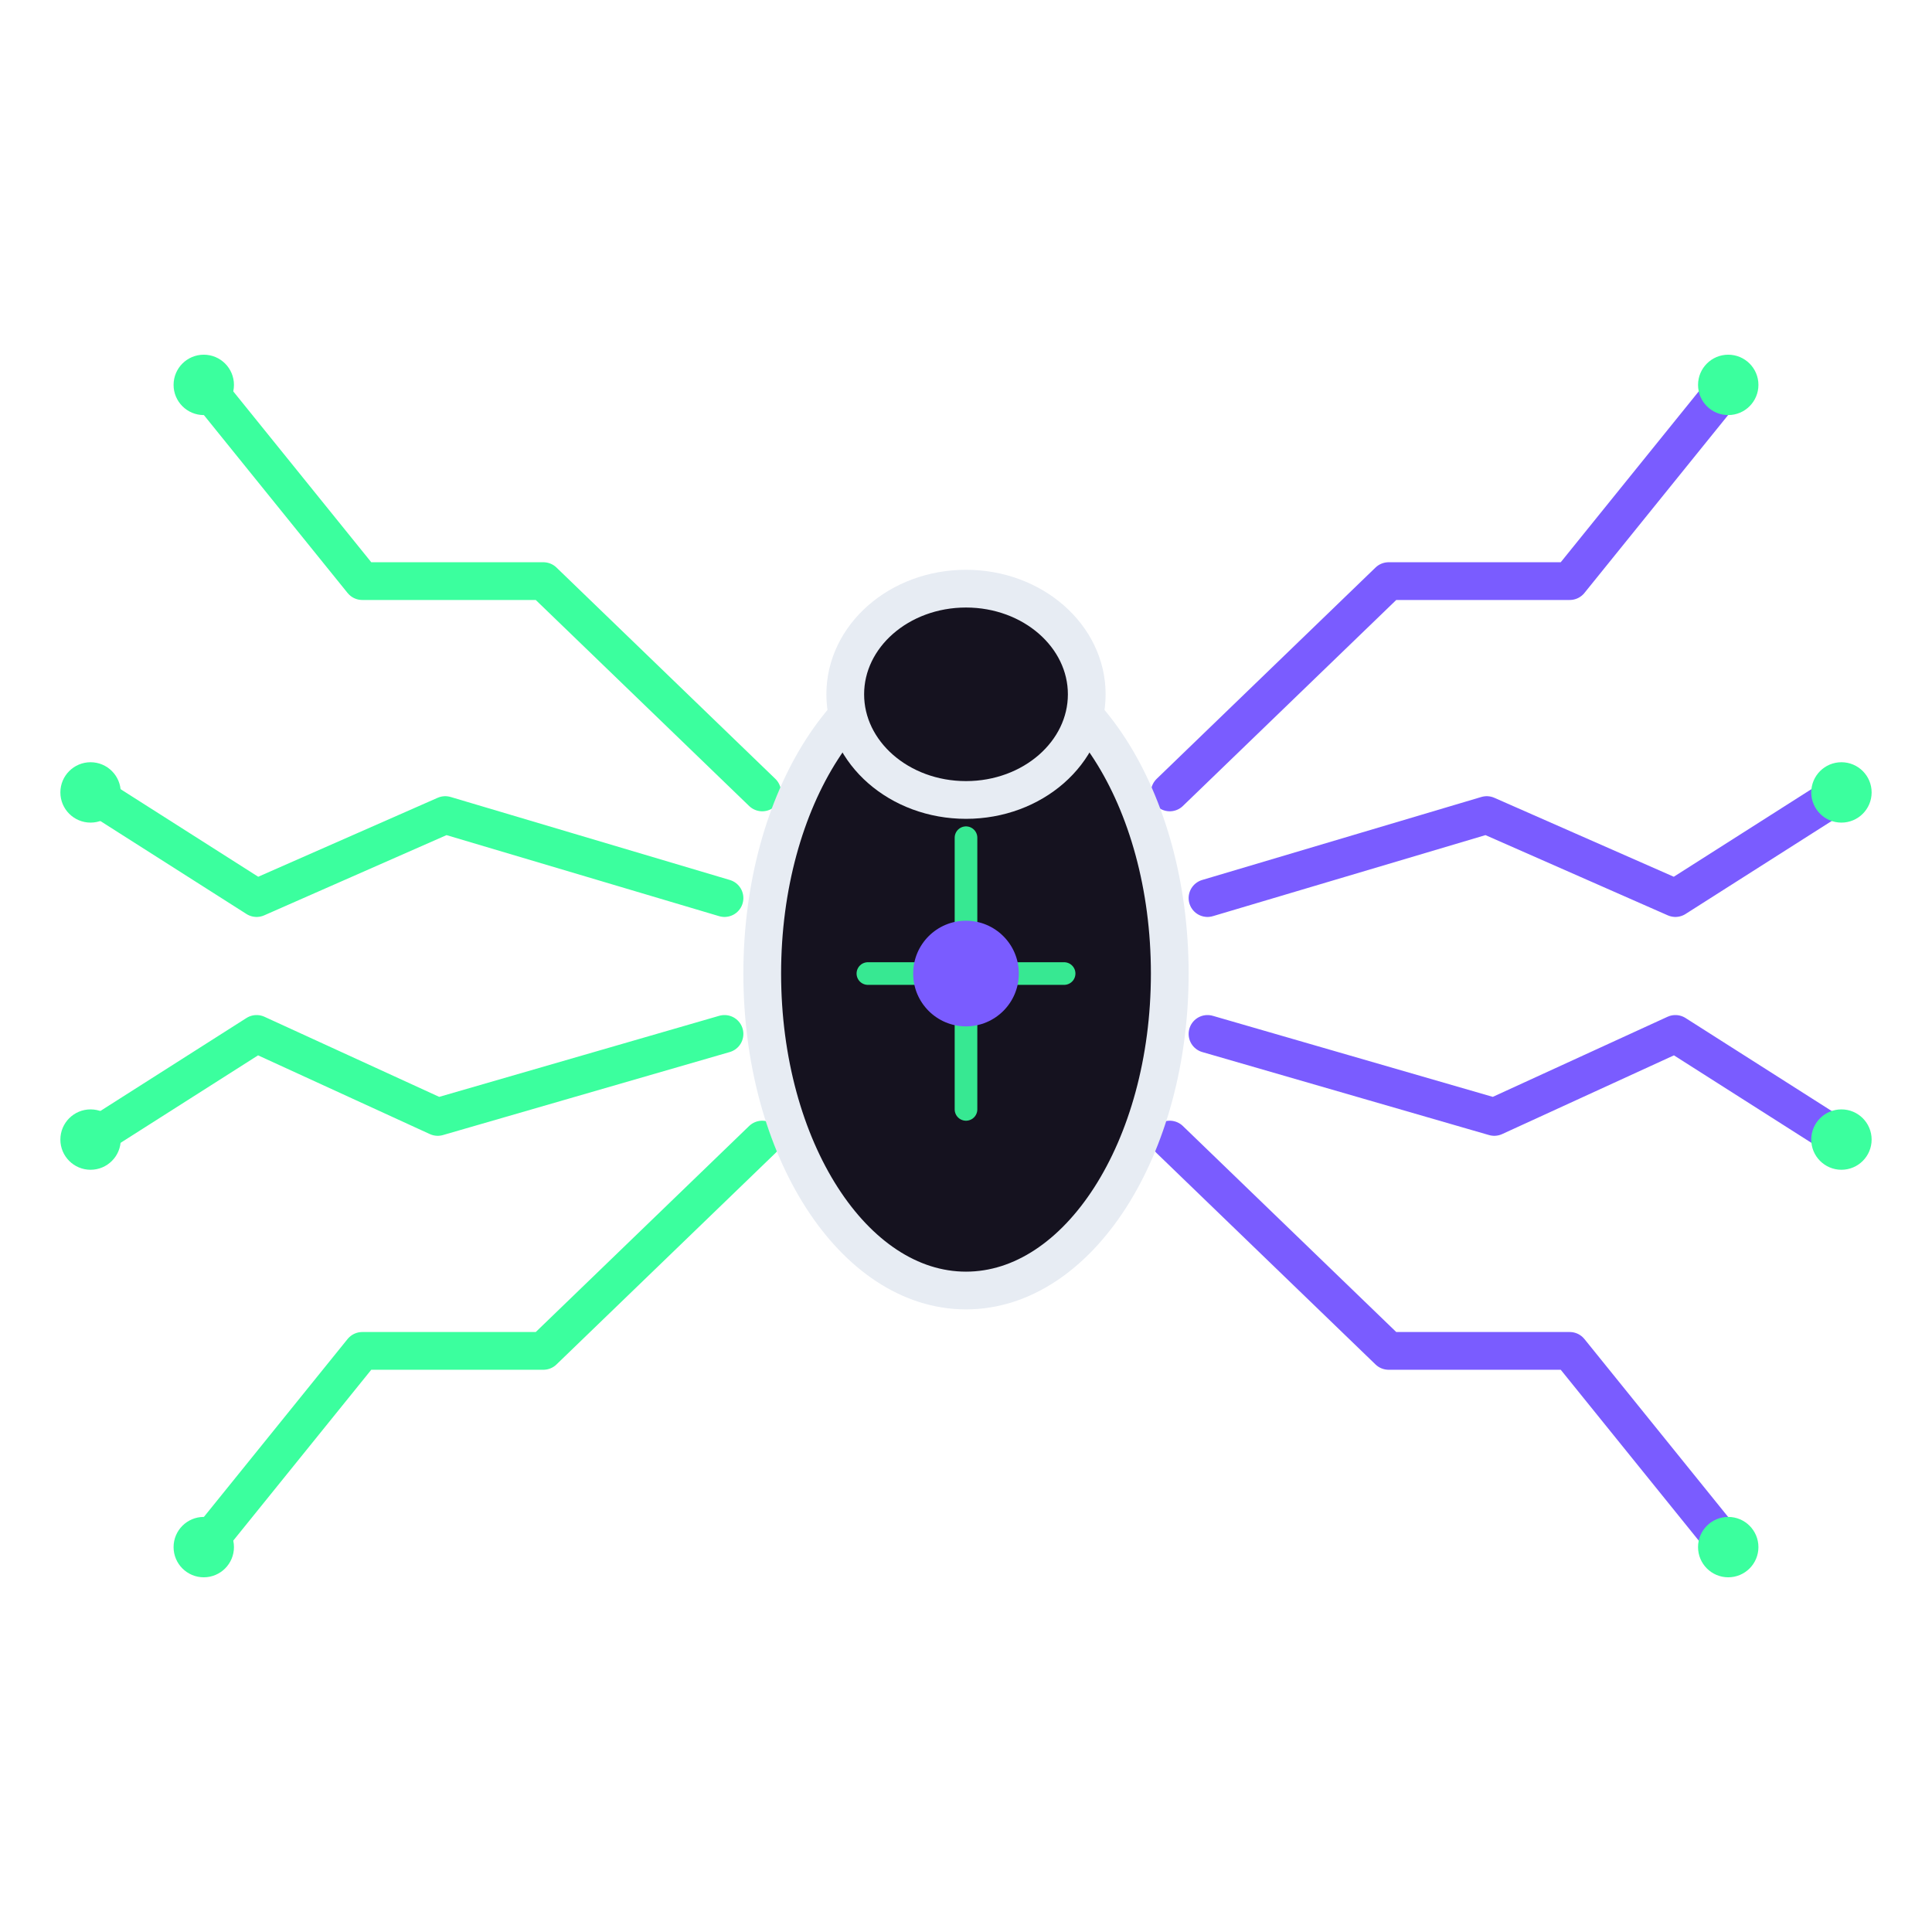
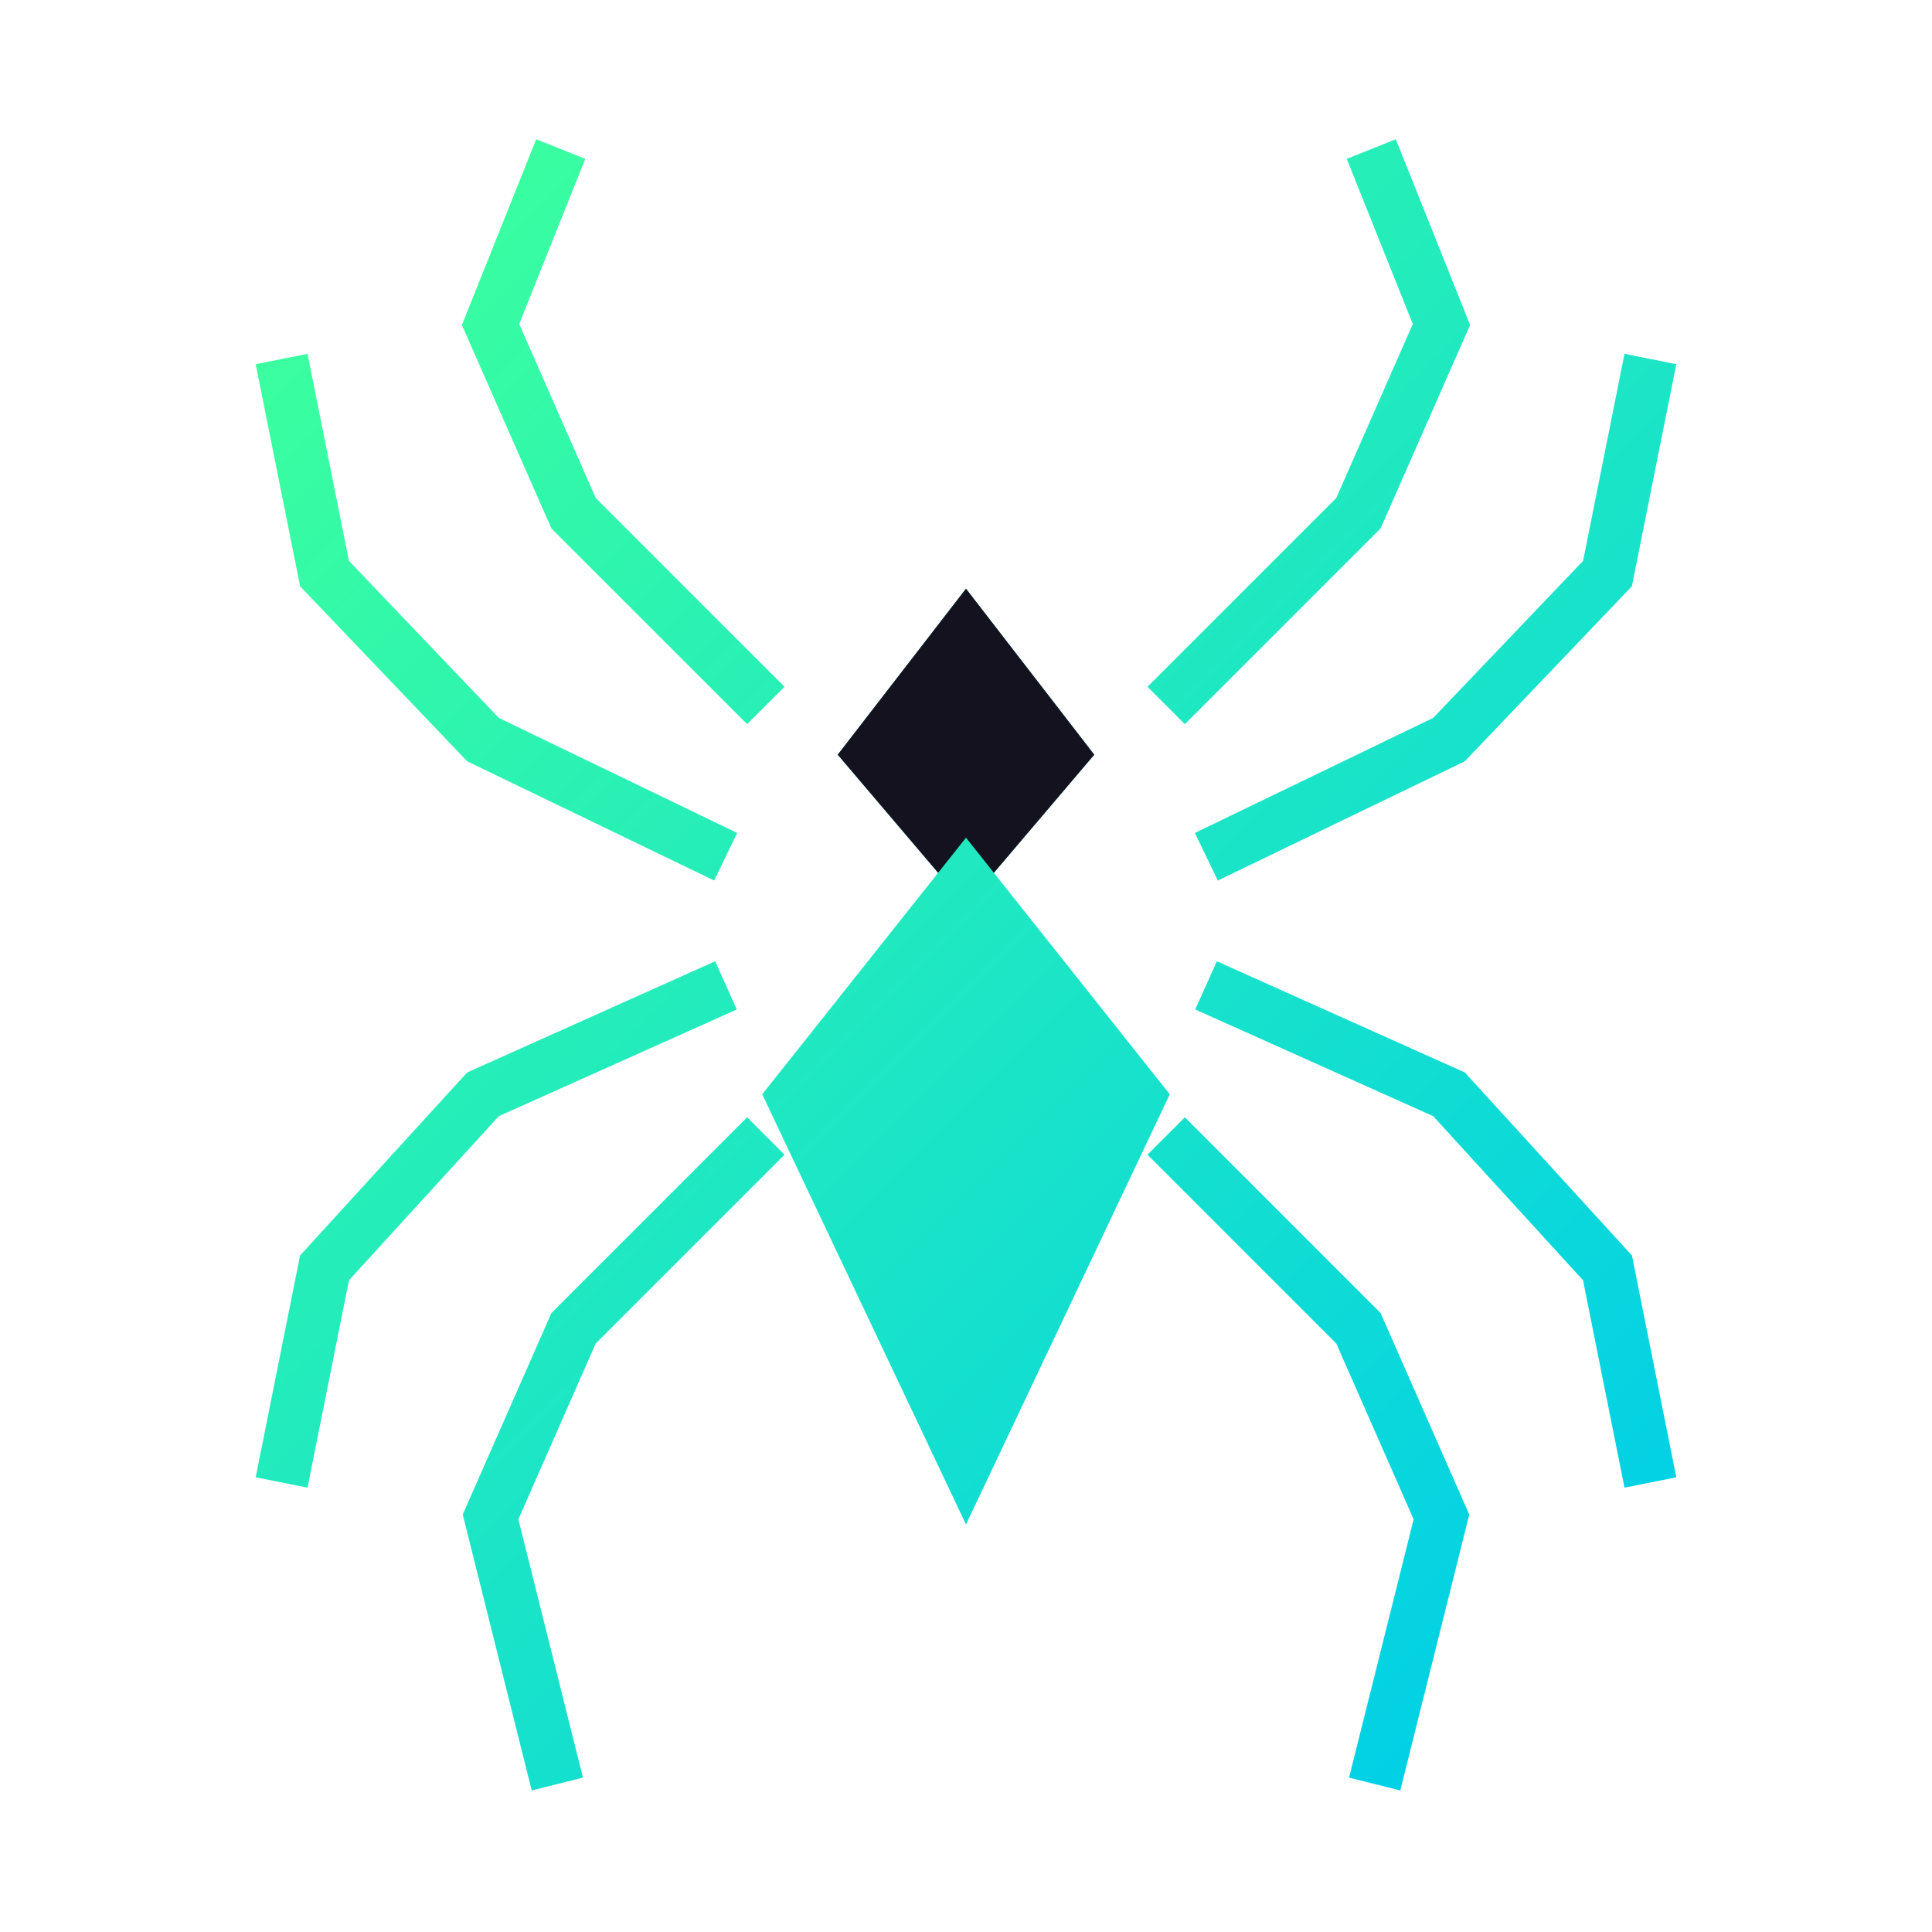
<svg xmlns="http://www.w3.org/2000/svg" viewBox="0 0 256 256" fill="none">
-   <g stroke="#3BFF9E" stroke-width="5" stroke-linecap="round" stroke-linejoin="round">
-     <path d="M101 105 72 77 48 77 27 51" />
-     <path d="M96 119 59 108 34 119 12 105" />
-     <path d="M96 137 58 148 34 137 12 151" />
-     <path d="M101 151 72 179 48 179 27 205" />
+   <defs>
+     <linearGradient id="a" x1="40" y1="40" x2="216" y2="216" gradientUnits="userSpaceOnUse">
+       <stop stop-color="#3BFF9E" />
+       <stop offset="1" stop-color="#00CFE8" />
+     </linearGradient>
+   </defs>
+   <g stroke="url(#a)" stroke-width="7" stroke-linecap="square" stroke-linejoin="miter">
+     <path d="M99 91 76 68 65 43 73 23M93 112 64 98 43 76 38 51M93 132 64 145 43 168 38 193M99 153 76 176 65 201 73 233" />
+     <path d="M157 91 180 68 191 43 183 23M163 112 192 98 213 76 218 51M163 132 192 145 213 168 218 193M157 153 180 176 191 201 183 233" />
  </g>
-   <g stroke="#7A5CFF" stroke-width="5" stroke-linecap="round" stroke-linejoin="round">
-     <path d="M155 105 184 77 208 77 229 51" />
-     <path d="M160 119 197 108 222 119 244 105" />
-     <path d="M160 137 198 148 222 137 244 151" />
-     <path d="M155 151 184 179 208 179 229 205" />
-   </g>
-   <g fill="#3BFF9E">
-     <circle cx="27" cy="51" r="4" />
-     <circle cx="12" cy="105" r="4" />
-     <circle cx="12" cy="151" r="4" />
-     <circle cx="27" cy="205" r="4" />
-     <circle cx="229" cy="51" r="4" />
-     <circle cx="244" cy="105" r="4" />
-     <circle cx="244" cy="151" r="4" />
-     <circle cx="229" cy="205" r="4" />
-   </g>
-   <g fill="#15121F" stroke="#E7ECF3" stroke-width="5">
-     <ellipse cx="128" cy="129" rx="27" ry="42" />
-     <ellipse cx="128" cy="92" rx="16" ry="14" />
-   </g>
-   <path d="M128 111v36M115 129h26" stroke="#3BFF9E" stroke-width="3" stroke-linecap="round" opacity=".9" />
-   <circle cx="128" cy="129" r="7" fill="#7A5CFF" />
+   <path d="M128 78 111 100 128 120 145 100Z" fill="url(#a)" />
+   <path d="m111 100 17-22 17 22-17 20Z" fill="#15121F" />
+   <path d="M128 111 101 145 128 202 155 145Z" fill="url(#a)" />
</svg>
